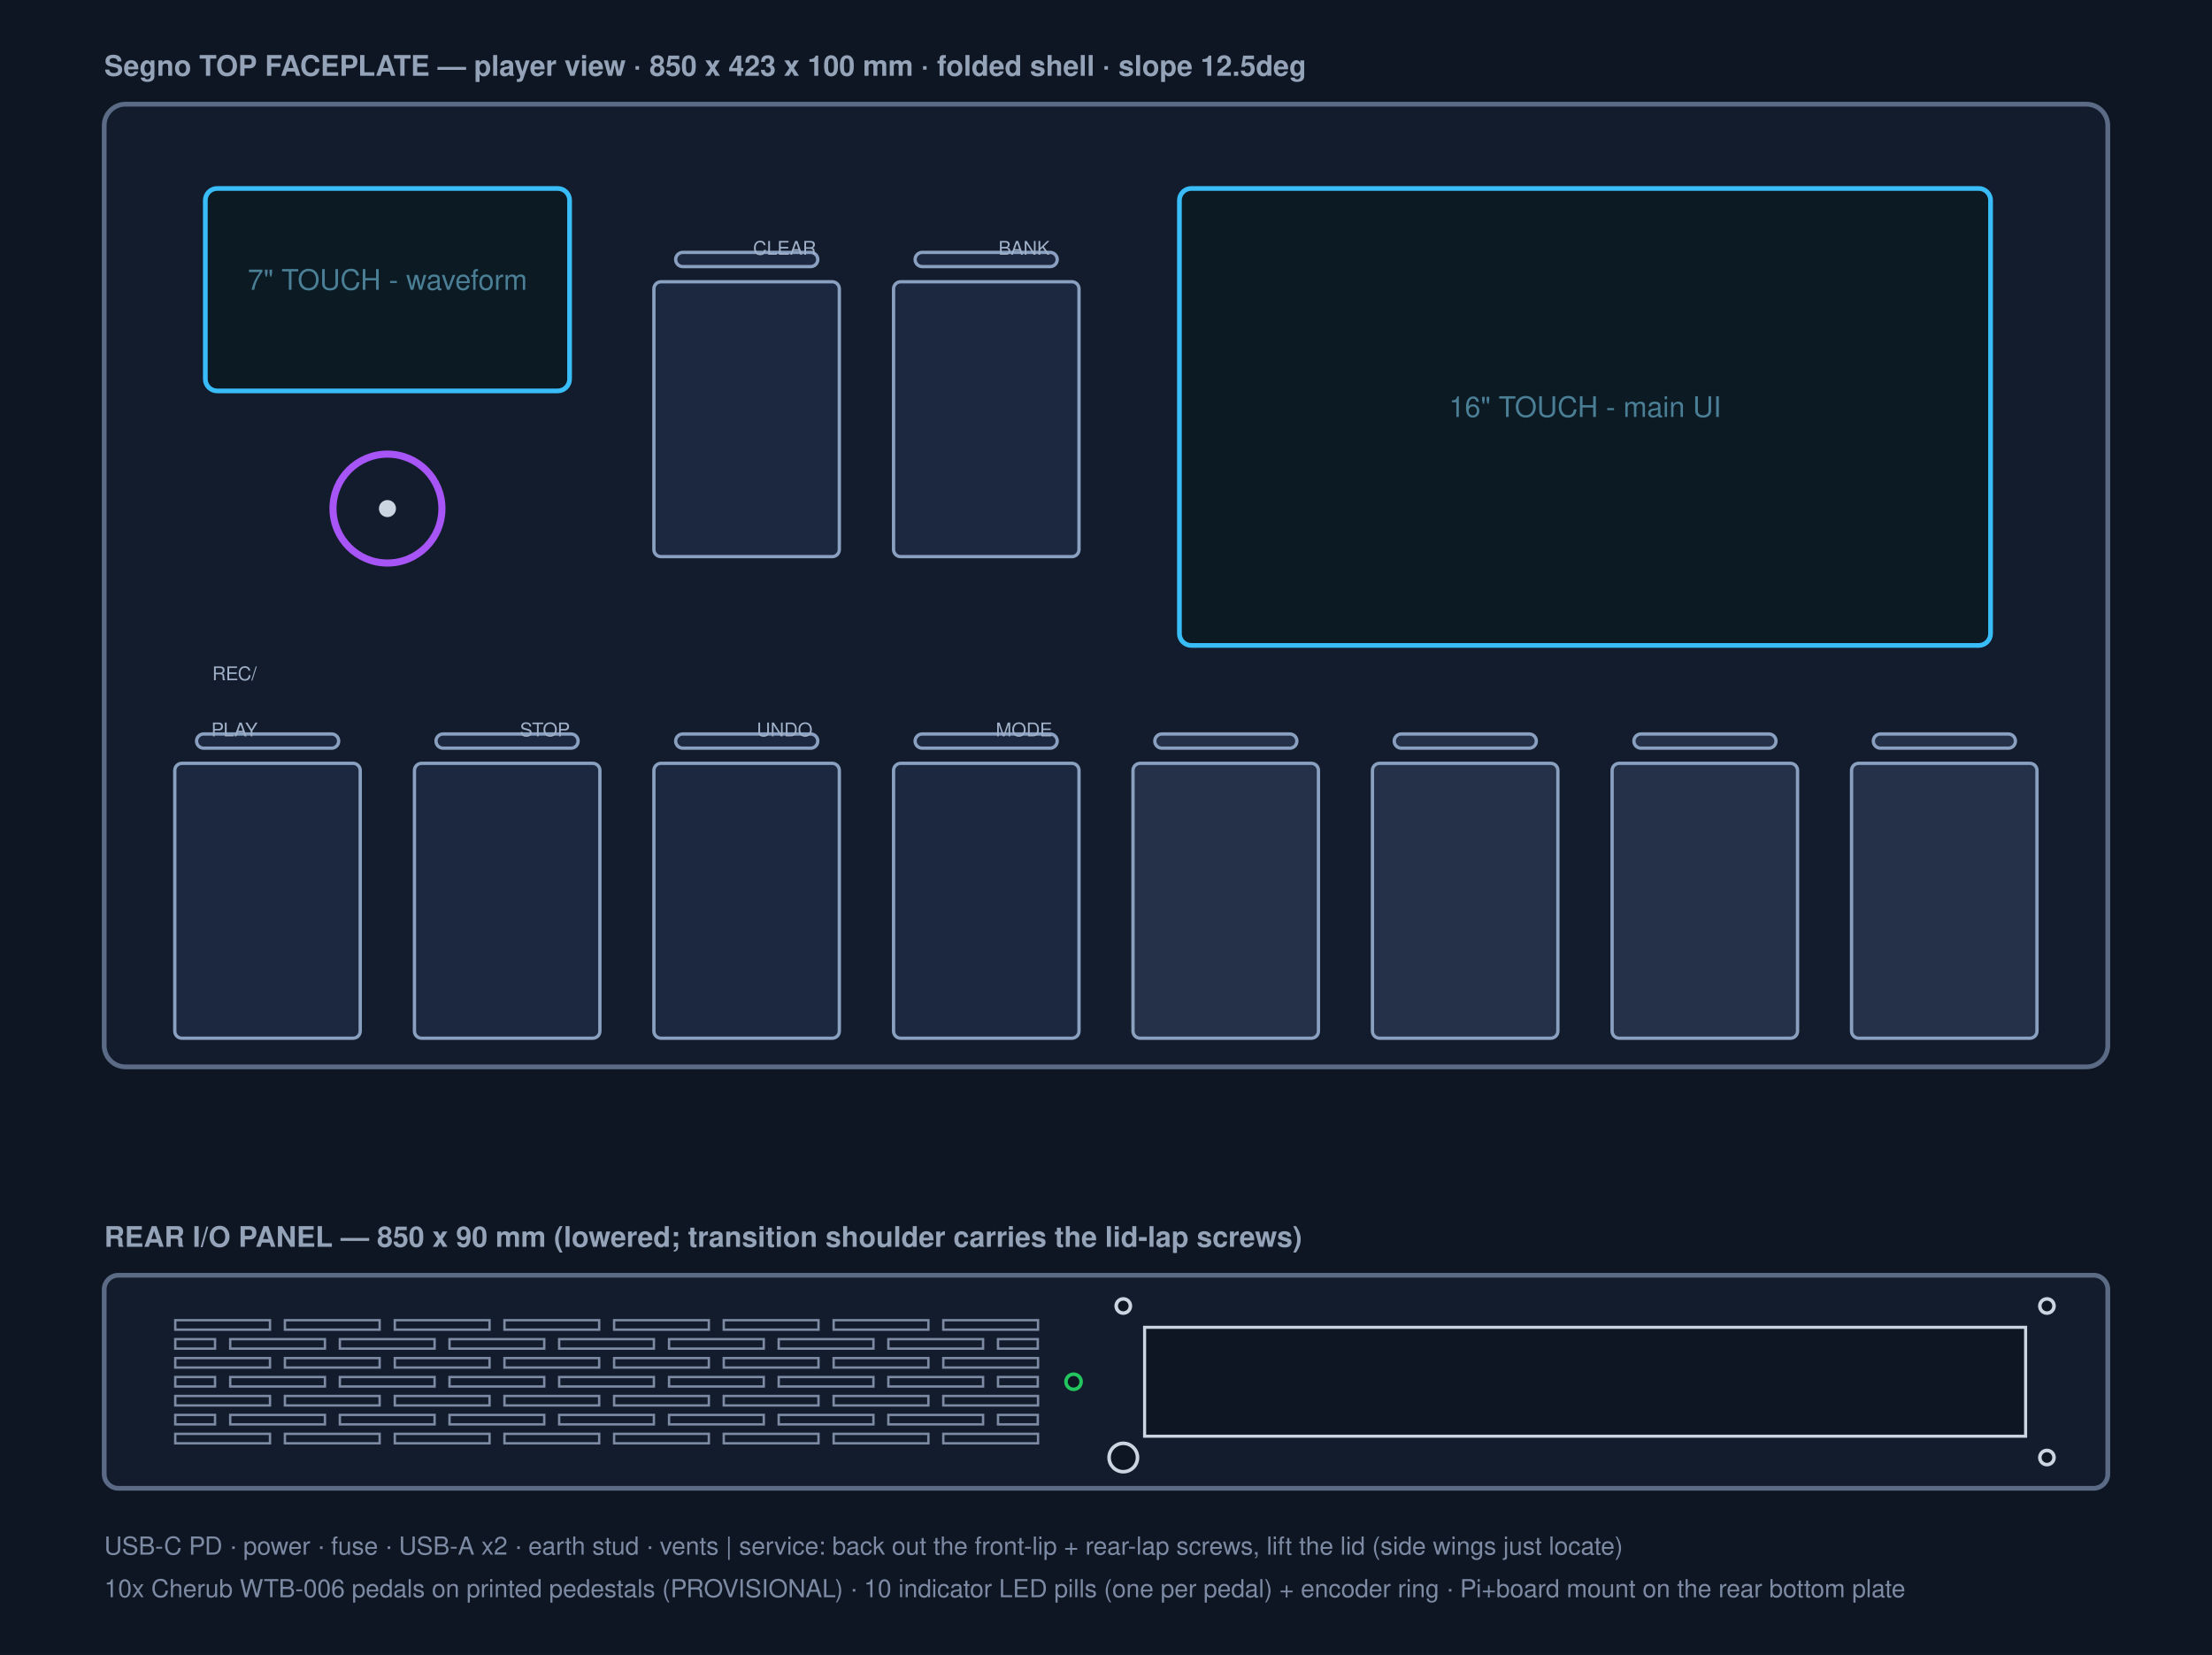
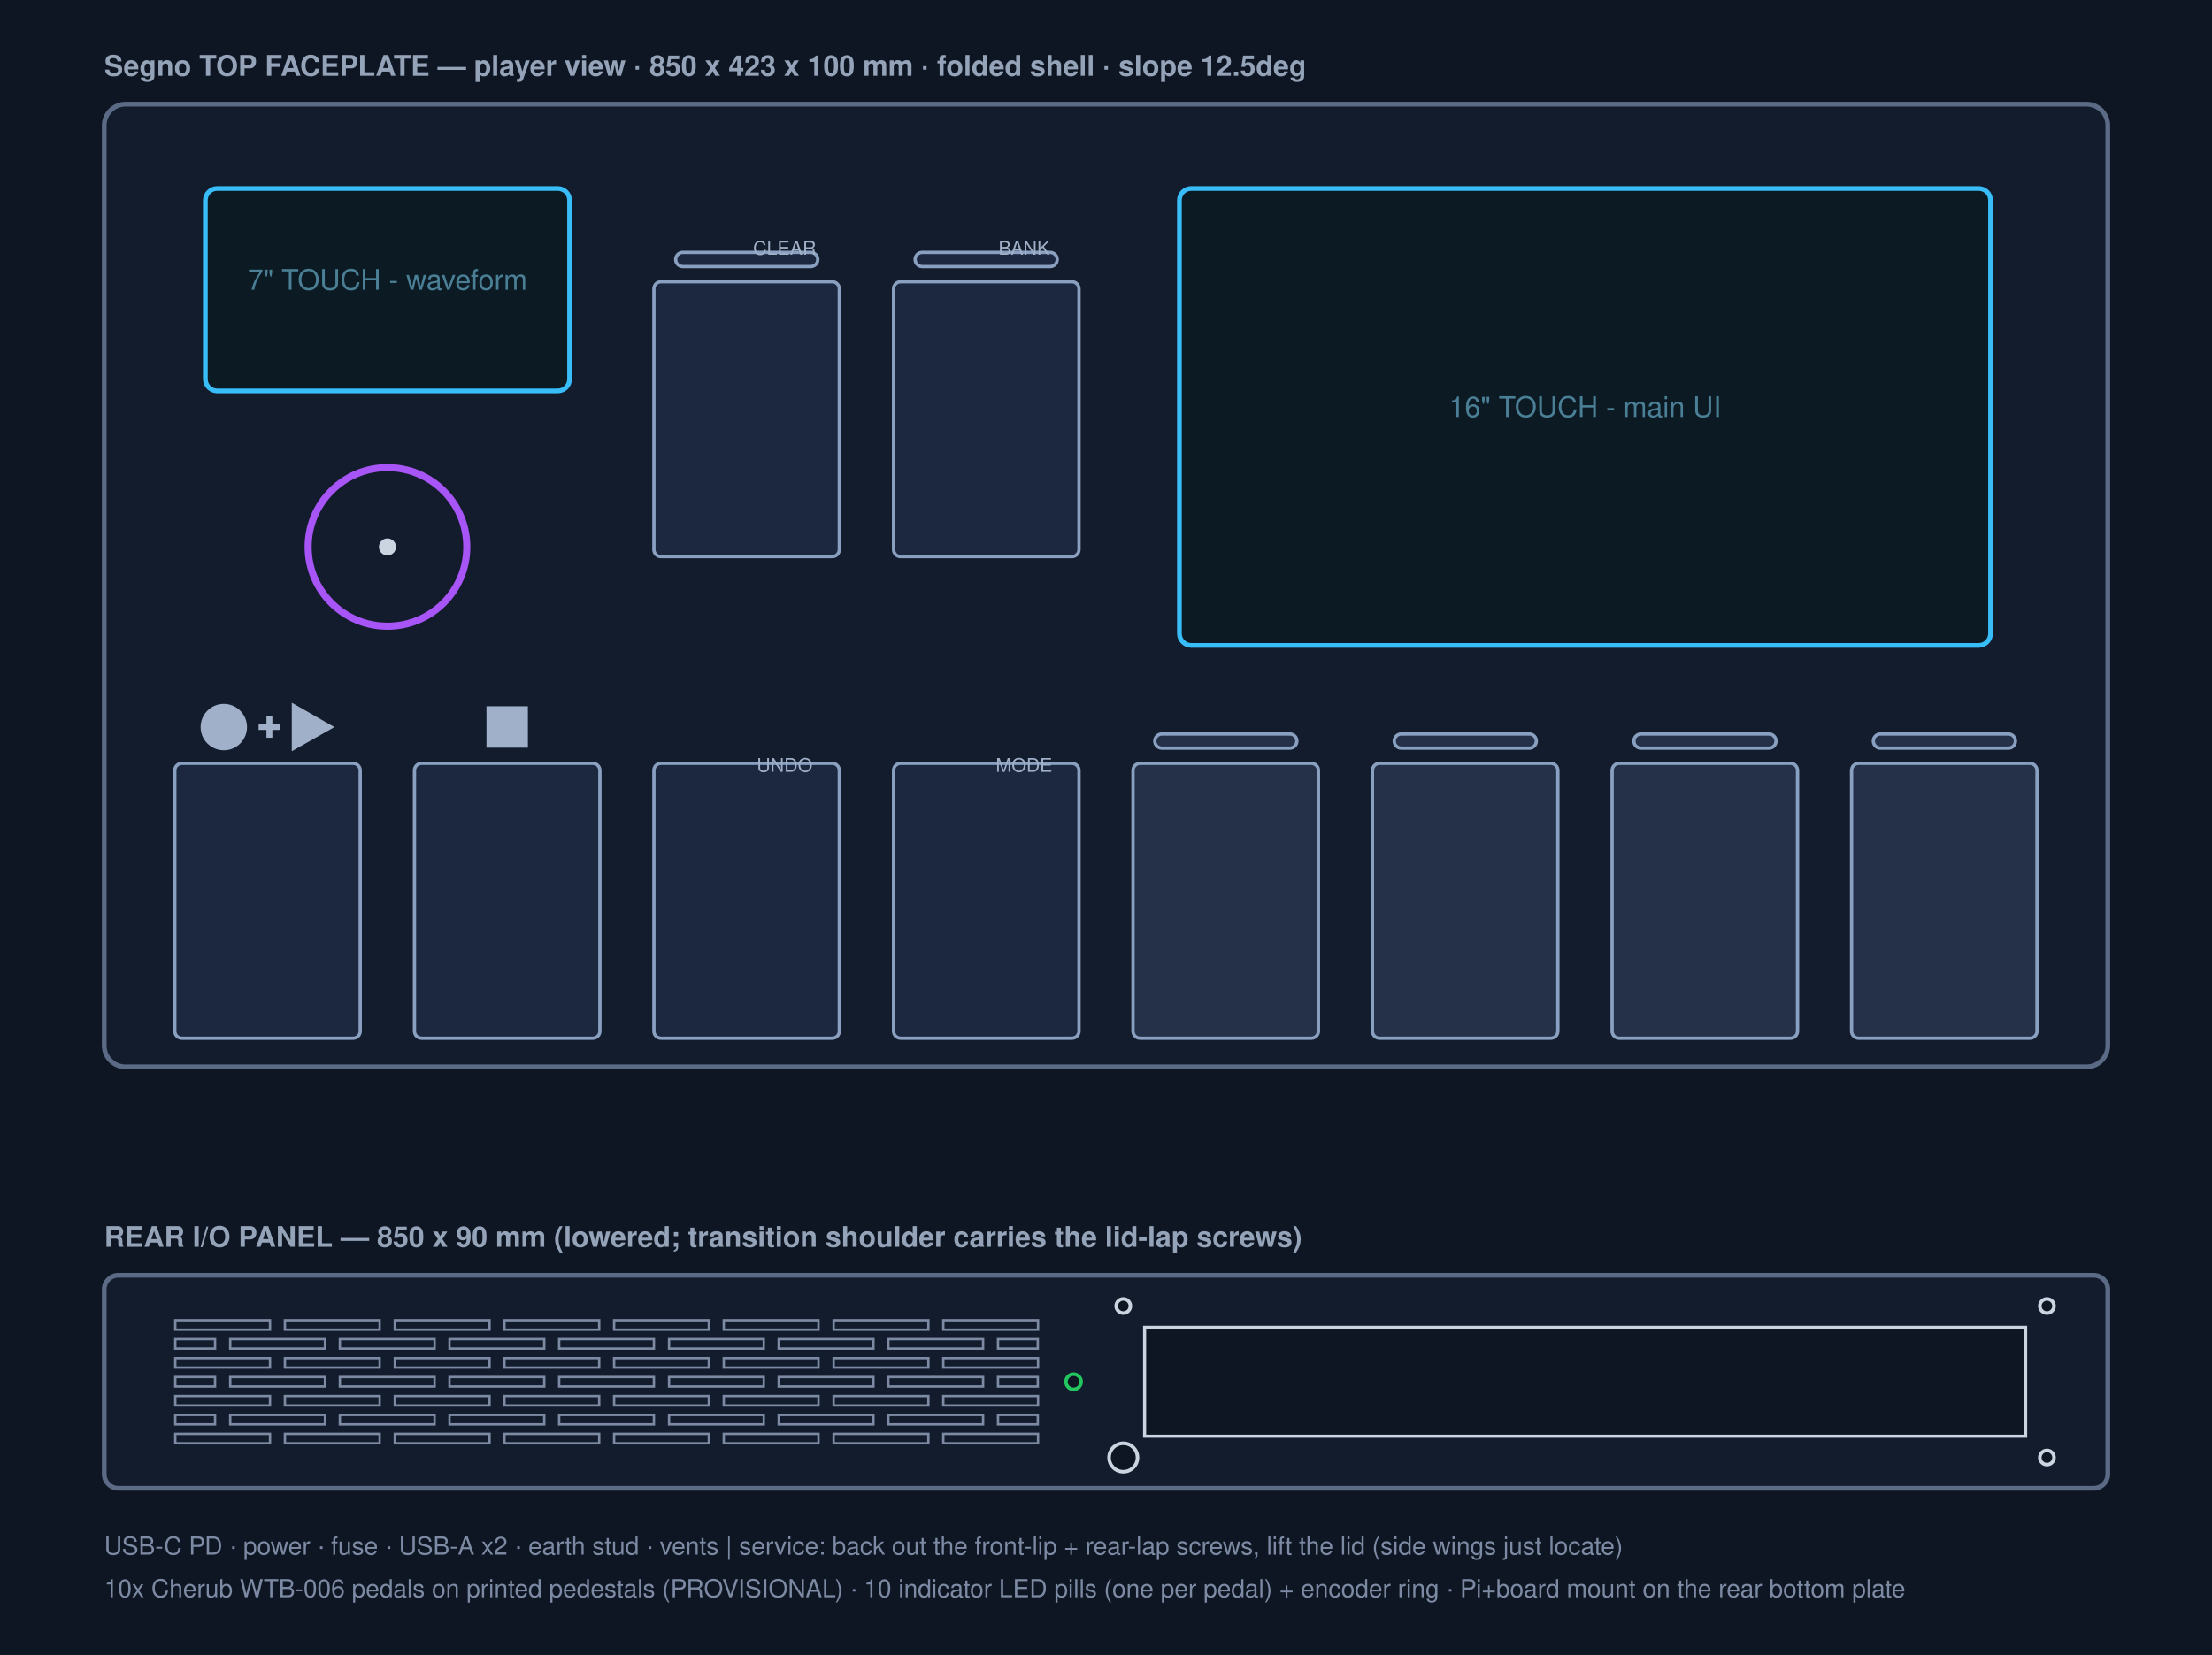
<svg xmlns="http://www.w3.org/2000/svg" viewBox="0 0 934 699" font-family="Helvetica,Arial,sans-serif">
  <rect width="934" height="699" fill="#0f1623" />
  <text x="44" y="32" fill="#94a3b8" font-size="12" font-weight="600">Segno TOP FACEPLATE — player view · 850 x 423 x 100 mm · folded shell · slope 12.5deg</text>
  <rect x="44" y="44" width="846.0" height="406.6" rx="9" fill="#131c2c" stroke="#5b6b86" stroke-width="2" />
  <rect x="73.8" y="322.4" width="78.3" height="116.1" rx="3" fill="#1c2740" stroke="#8aa0c0" stroke-width="1.4" />
  <rect x="175.0" y="322.4" width="78.3" height="116.1" rx="3" fill="#1c2740" stroke="#8aa0c0" stroke-width="1.4" />
  <rect x="276.1" y="322.4" width="78.3" height="116.1" rx="3" fill="#1c2740" stroke="#8aa0c0" stroke-width="1.4" />
  <rect x="377.3" y="322.4" width="78.3" height="116.1" rx="3" fill="#1c2740" stroke="#8aa0c0" stroke-width="1.4" />
  <rect x="478.4" y="322.4" width="78.3" height="116.1" rx="3" fill="#243149" stroke="#8aa0c0" stroke-width="1.4" />
  <rect x="579.5" y="322.4" width="78.3" height="116.1" rx="3" fill="#243149" stroke="#8aa0c0" stroke-width="1.4" />
  <rect x="680.7" y="322.4" width="78.3" height="116.1" rx="3" fill="#243149" stroke="#8aa0c0" stroke-width="1.4" />
  <rect x="781.8" y="322.4" width="78.3" height="116.1" rx="3" fill="#243149" stroke="#8aa0c0" stroke-width="1.4" />
  <rect x="276.1" y="119.0" width="78.3" height="116.1" rx="3" fill="#1c2740" stroke="#8aa0c0" stroke-width="1.4" />
  <rect x="377.3" y="119.0" width="78.3" height="116.1" rx="3" fill="#1c2740" stroke="#8aa0c0" stroke-width="1.4" />
-   <rect x="83.0" y="310.0" width="60.0" height="6.0" rx="3" fill="#1c2740" stroke="#8aa0c0" stroke-width="1.4" />
-   <rect x="184.1" y="310.0" width="60.0" height="6.0" rx="3" fill="#1c2740" stroke="#8aa0c0" stroke-width="1.4" />
-   <rect x="285.3" y="310.0" width="60.0" height="6.0" rx="3" fill="#1c2740" stroke="#8aa0c0" stroke-width="1.4" />
-   <rect x="386.4" y="310.0" width="60.0" height="6.0" rx="3" fill="#1c2740" stroke="#8aa0c0" stroke-width="1.4" />
  <rect x="487.6" y="310.0" width="60.0" height="6.0" rx="3" fill="#243149" stroke="#8aa0c0" stroke-width="1.4" />
  <rect x="588.7" y="310.0" width="60.0" height="6.0" rx="3" fill="#243149" stroke="#8aa0c0" stroke-width="1.4" />
  <rect x="689.9" y="310.0" width="60.0" height="6.0" rx="3" fill="#243149" stroke="#8aa0c0" stroke-width="1.4" />
  <rect x="791.0" y="310.0" width="60.0" height="6.0" rx="3" fill="#243149" stroke="#8aa0c0" stroke-width="1.4" />
  <rect x="285.3" y="106.6" width="60.0" height="6.0" rx="3" fill="#1c2740" stroke="#8aa0c0" stroke-width="1.4" />
  <rect x="386.4" y="106.6" width="60.0" height="6.0" rx="3" fill="#1c2740" stroke="#8aa0c0" stroke-width="1.4" />
  <rect x="86.7" y="79.6" width="153.8" height="85.5" rx="5" fill="#0c1a24" stroke="#38bdf8" stroke-width="2" />
  <text x="163.6" y="122.4" fill="#4a7f96" font-size="12" text-anchor="middle">7" TOUCH - waveform</text>
  <rect x="498.0" y="79.6" width="342.5" height="193.0" rx="5" fill="#0c1a24" stroke="#38bdf8" stroke-width="2" />
  <text x="669.3" y="176.1" fill="#4a7f96" font-size="12" text-anchor="middle">16" TOUCH - main UI</text>
-   <circle cx="163.6" cy="214.8" r="23.0" fill="none" stroke="#a855f7" stroke-width="3" />
-   <circle cx="163.6" cy="214.8" r="3.6" fill="#cbd5e1" />
-   <text x="99.0" y="287.3" fill="#9fb0c8" font-size="8" text-anchor="middle">REC/</text>
-   <text x="99.0" y="311.0" fill="#9fb0c8" font-size="8" text-anchor="middle">PLAY</text>
-   <text x="230.1" y="311.0" fill="#9fb0c8" font-size="8" text-anchor="middle">STOP</text>
-   <text x="331.3" y="311.0" fill="#9fb0c8" font-size="8" text-anchor="middle">UNDO</text>
-   <text x="432.4" y="311.0" fill="#9fb0c8" font-size="8" text-anchor="middle">MODE</text>
+   <circle cx="163.6" cy="231.0" r="33.5" fill="none" stroke="#a855f7" stroke-width="3" />
+   <circle cx="163.6" cy="231.0" r="3.6" fill="#cbd5e1" />
+   <circle cx="94.5" cy="307.1" r="9.8" fill="#9fb0c8" />
+   <polygon points="112.5,311.6 115.0,311.6 115.0,308.3 118.2,308.3 118.2,305.8 115.0,305.8 115.0,302.6 112.5,302.6 112.5,305.8 109.2,305.8 109.2,308.3 112.5,308.3" fill="#9fb0c8" />
+   <polygon points="123.2,317.3 123.2,296.8 141.2,307.1" fill="#9fb0c8" />
+   <polygon points="205.4,315.8 222.9,315.8 222.9,298.3 205.4,298.3" fill="#9fb0c8" />
+   <text x="331.3" y="326.0" fill="#9fb0c8" font-size="8" text-anchor="middle">UNDO</text>
+   <text x="432.4" y="326.0" fill="#9fb0c8" font-size="8" text-anchor="middle">MODE</text>
  <text x="331.3" y="107.6" fill="#9fb0c8" font-size="8" text-anchor="middle">CLEAR</text>
  <text x="432.4" y="107.6" fill="#9fb0c8" font-size="8" text-anchor="middle">BANK</text>
  <text x="44" y="526.6" fill="#94a3b8" font-size="12" font-weight="600">REAR I/O PANEL — 850 x 90 mm (lowered; transition shoulder carries the lid-lap screws)</text>
  <rect x="44" y="538.6" width="846.0" height="90.0" rx="6" fill="#131c2c" stroke="#5b6b86" stroke-width="2" />
  <rect x="483.3" y="560.6" width="372.0" height="46.0" fill="#0f1623" stroke="#cbd5e1" stroke-width="1.3" />
  <circle cx="474.3" cy="615.6" r="3.0" fill="#0f1623" stroke="#cbd5e1" stroke-width="1.5" />
  <circle cx="474.3" cy="615.6" r="6.0" fill="#0f1623" stroke="#cbd5e1" stroke-width="1.5" />
  <circle cx="474.3" cy="551.6" r="3.0" fill="#0f1623" stroke="#cbd5e1" stroke-width="1.5" />
  <circle cx="864.3" cy="615.6" r="3.0" fill="#0f1623" stroke="#cbd5e1" stroke-width="1.5" />
  <circle cx="864.3" cy="551.6" r="3.0" fill="#0f1623" stroke="#cbd5e1" stroke-width="1.5" />
  <circle cx="453.3" cy="583.6" r="3.2" fill="#0f1623" stroke="#22c55e" stroke-width="1.5" />
  <rect x="74.0" y="605.6" width="40.0" height="4.0" fill="none" stroke="#7c8aa3" stroke-width="1" />
  <rect x="120.3" y="605.6" width="40.0" height="4.0" fill="none" stroke="#7c8aa3" stroke-width="1" />
  <rect x="166.7" y="605.6" width="40.0" height="4.0" fill="none" stroke="#7c8aa3" stroke-width="1" />
  <rect x="213.0" y="605.6" width="40.0" height="4.0" fill="none" stroke="#7c8aa3" stroke-width="1" />
  <rect x="259.3" y="605.6" width="40.0" height="4.0" fill="none" stroke="#7c8aa3" stroke-width="1" />
  <rect x="305.6" y="605.6" width="40.0" height="4.0" fill="none" stroke="#7c8aa3" stroke-width="1" />
  <rect x="352.0" y="605.6" width="40.0" height="4.0" fill="none" stroke="#7c8aa3" stroke-width="1" />
  <rect x="398.3" y="605.6" width="40.0" height="4.0" fill="none" stroke="#7c8aa3" stroke-width="1" />
  <rect x="74.0" y="597.6" width="16.8" height="4.0" fill="none" stroke="#7c8aa3" stroke-width="1" />
  <rect x="97.2" y="597.6" width="40.0" height="4.0" fill="none" stroke="#7c8aa3" stroke-width="1" />
  <rect x="143.5" y="597.6" width="40.0" height="4.0" fill="none" stroke="#7c8aa3" stroke-width="1" />
  <rect x="189.8" y="597.6" width="40.0" height="4.0" fill="none" stroke="#7c8aa3" stroke-width="1" />
  <rect x="236.1" y="597.6" width="40.0" height="4.0" fill="none" stroke="#7c8aa3" stroke-width="1" />
  <rect x="282.5" y="597.6" width="40.0" height="4.0" fill="none" stroke="#7c8aa3" stroke-width="1" />
  <rect x="328.8" y="597.6" width="40.0" height="4.0" fill="none" stroke="#7c8aa3" stroke-width="1" />
  <rect x="375.1" y="597.6" width="40.0" height="4.0" fill="none" stroke="#7c8aa3" stroke-width="1" />
  <rect x="421.4" y="597.6" width="16.8" height="4.0" fill="none" stroke="#7c8aa3" stroke-width="1" />
  <rect x="74.0" y="589.6" width="40.0" height="4.0" fill="none" stroke="#7c8aa3" stroke-width="1" />
  <rect x="120.3" y="589.6" width="40.0" height="4.0" fill="none" stroke="#7c8aa3" stroke-width="1" />
  <rect x="166.7" y="589.6" width="40.0" height="4.0" fill="none" stroke="#7c8aa3" stroke-width="1" />
  <rect x="213.0" y="589.6" width="40.0" height="4.0" fill="none" stroke="#7c8aa3" stroke-width="1" />
  <rect x="259.3" y="589.6" width="40.0" height="4.0" fill="none" stroke="#7c8aa3" stroke-width="1" />
  <rect x="305.6" y="589.6" width="40.0" height="4.0" fill="none" stroke="#7c8aa3" stroke-width="1" />
  <rect x="352.0" y="589.6" width="40.0" height="4.0" fill="none" stroke="#7c8aa3" stroke-width="1" />
  <rect x="398.3" y="589.6" width="40.0" height="4.0" fill="none" stroke="#7c8aa3" stroke-width="1" />
  <rect x="74.0" y="581.6" width="16.8" height="4.0" fill="none" stroke="#7c8aa3" stroke-width="1" />
  <rect x="97.2" y="581.6" width="40.0" height="4.0" fill="none" stroke="#7c8aa3" stroke-width="1" />
  <rect x="143.5" y="581.6" width="40.0" height="4.0" fill="none" stroke="#7c8aa3" stroke-width="1" />
  <rect x="189.8" y="581.6" width="40.0" height="4.0" fill="none" stroke="#7c8aa3" stroke-width="1" />
  <rect x="236.1" y="581.6" width="40.0" height="4.0" fill="none" stroke="#7c8aa3" stroke-width="1" />
  <rect x="282.5" y="581.6" width="40.0" height="4.0" fill="none" stroke="#7c8aa3" stroke-width="1" />
  <rect x="328.8" y="581.6" width="40.0" height="4.0" fill="none" stroke="#7c8aa3" stroke-width="1" />
  <rect x="375.1" y="581.6" width="40.0" height="4.0" fill="none" stroke="#7c8aa3" stroke-width="1" />
  <rect x="421.4" y="581.6" width="16.8" height="4.0" fill="none" stroke="#7c8aa3" stroke-width="1" />
  <rect x="74.0" y="573.6" width="40.0" height="4.0" fill="none" stroke="#7c8aa3" stroke-width="1" />
  <rect x="120.3" y="573.6" width="40.0" height="4.0" fill="none" stroke="#7c8aa3" stroke-width="1" />
  <rect x="166.7" y="573.6" width="40.0" height="4.0" fill="none" stroke="#7c8aa3" stroke-width="1" />
  <rect x="213.0" y="573.6" width="40.0" height="4.0" fill="none" stroke="#7c8aa3" stroke-width="1" />
  <rect x="259.3" y="573.6" width="40.0" height="4.0" fill="none" stroke="#7c8aa3" stroke-width="1" />
  <rect x="305.6" y="573.6" width="40.0" height="4.0" fill="none" stroke="#7c8aa3" stroke-width="1" />
  <rect x="352.0" y="573.6" width="40.0" height="4.0" fill="none" stroke="#7c8aa3" stroke-width="1" />
  <rect x="398.3" y="573.6" width="40.0" height="4.0" fill="none" stroke="#7c8aa3" stroke-width="1" />
  <rect x="74.0" y="565.6" width="16.8" height="4.0" fill="none" stroke="#7c8aa3" stroke-width="1" />
  <rect x="97.2" y="565.6" width="40.0" height="4.0" fill="none" stroke="#7c8aa3" stroke-width="1" />
  <rect x="143.5" y="565.6" width="40.0" height="4.0" fill="none" stroke="#7c8aa3" stroke-width="1" />
  <rect x="189.8" y="565.6" width="40.0" height="4.0" fill="none" stroke="#7c8aa3" stroke-width="1" />
  <rect x="236.1" y="565.6" width="40.0" height="4.0" fill="none" stroke="#7c8aa3" stroke-width="1" />
  <rect x="282.5" y="565.6" width="40.0" height="4.0" fill="none" stroke="#7c8aa3" stroke-width="1" />
  <rect x="328.8" y="565.6" width="40.0" height="4.0" fill="none" stroke="#7c8aa3" stroke-width="1" />
  <rect x="375.1" y="565.6" width="40.0" height="4.0" fill="none" stroke="#7c8aa3" stroke-width="1" />
  <rect x="421.4" y="565.6" width="16.8" height="4.0" fill="none" stroke="#7c8aa3" stroke-width="1" />
  <rect x="74.0" y="557.6" width="40.0" height="4.0" fill="none" stroke="#7c8aa3" stroke-width="1" />
  <rect x="120.3" y="557.6" width="40.0" height="4.0" fill="none" stroke="#7c8aa3" stroke-width="1" />
  <rect x="166.7" y="557.6" width="40.0" height="4.0" fill="none" stroke="#7c8aa3" stroke-width="1" />
  <rect x="213.0" y="557.6" width="40.0" height="4.0" fill="none" stroke="#7c8aa3" stroke-width="1" />
  <rect x="259.3" y="557.6" width="40.0" height="4.0" fill="none" stroke="#7c8aa3" stroke-width="1" />
  <rect x="305.6" y="557.6" width="40.0" height="4.0" fill="none" stroke="#7c8aa3" stroke-width="1" />
  <rect x="352.0" y="557.6" width="40.0" height="4.0" fill="none" stroke="#7c8aa3" stroke-width="1" />
  <rect x="398.3" y="557.6" width="40.0" height="4.0" fill="none" stroke="#7c8aa3" stroke-width="1" />
  <text x="44" y="656.6" fill="#7c8aa3" font-size="10.5">USB-C PD · power · fuse · USB-A x2 · earth stud · vents   |   service: back out the front-lip + rear-lap screws, lift the lid (side wings just locate)</text>
  <text x="44" y="674.6" fill="#7c8aa3" font-size="10.5">10x Cherub WTB-006 pedals on printed pedestals (PROVISIONAL) · 10 indicator LED pills (one per pedal) + encoder ring · Pi+board mount on the rear bottom plate</text>
</svg>
